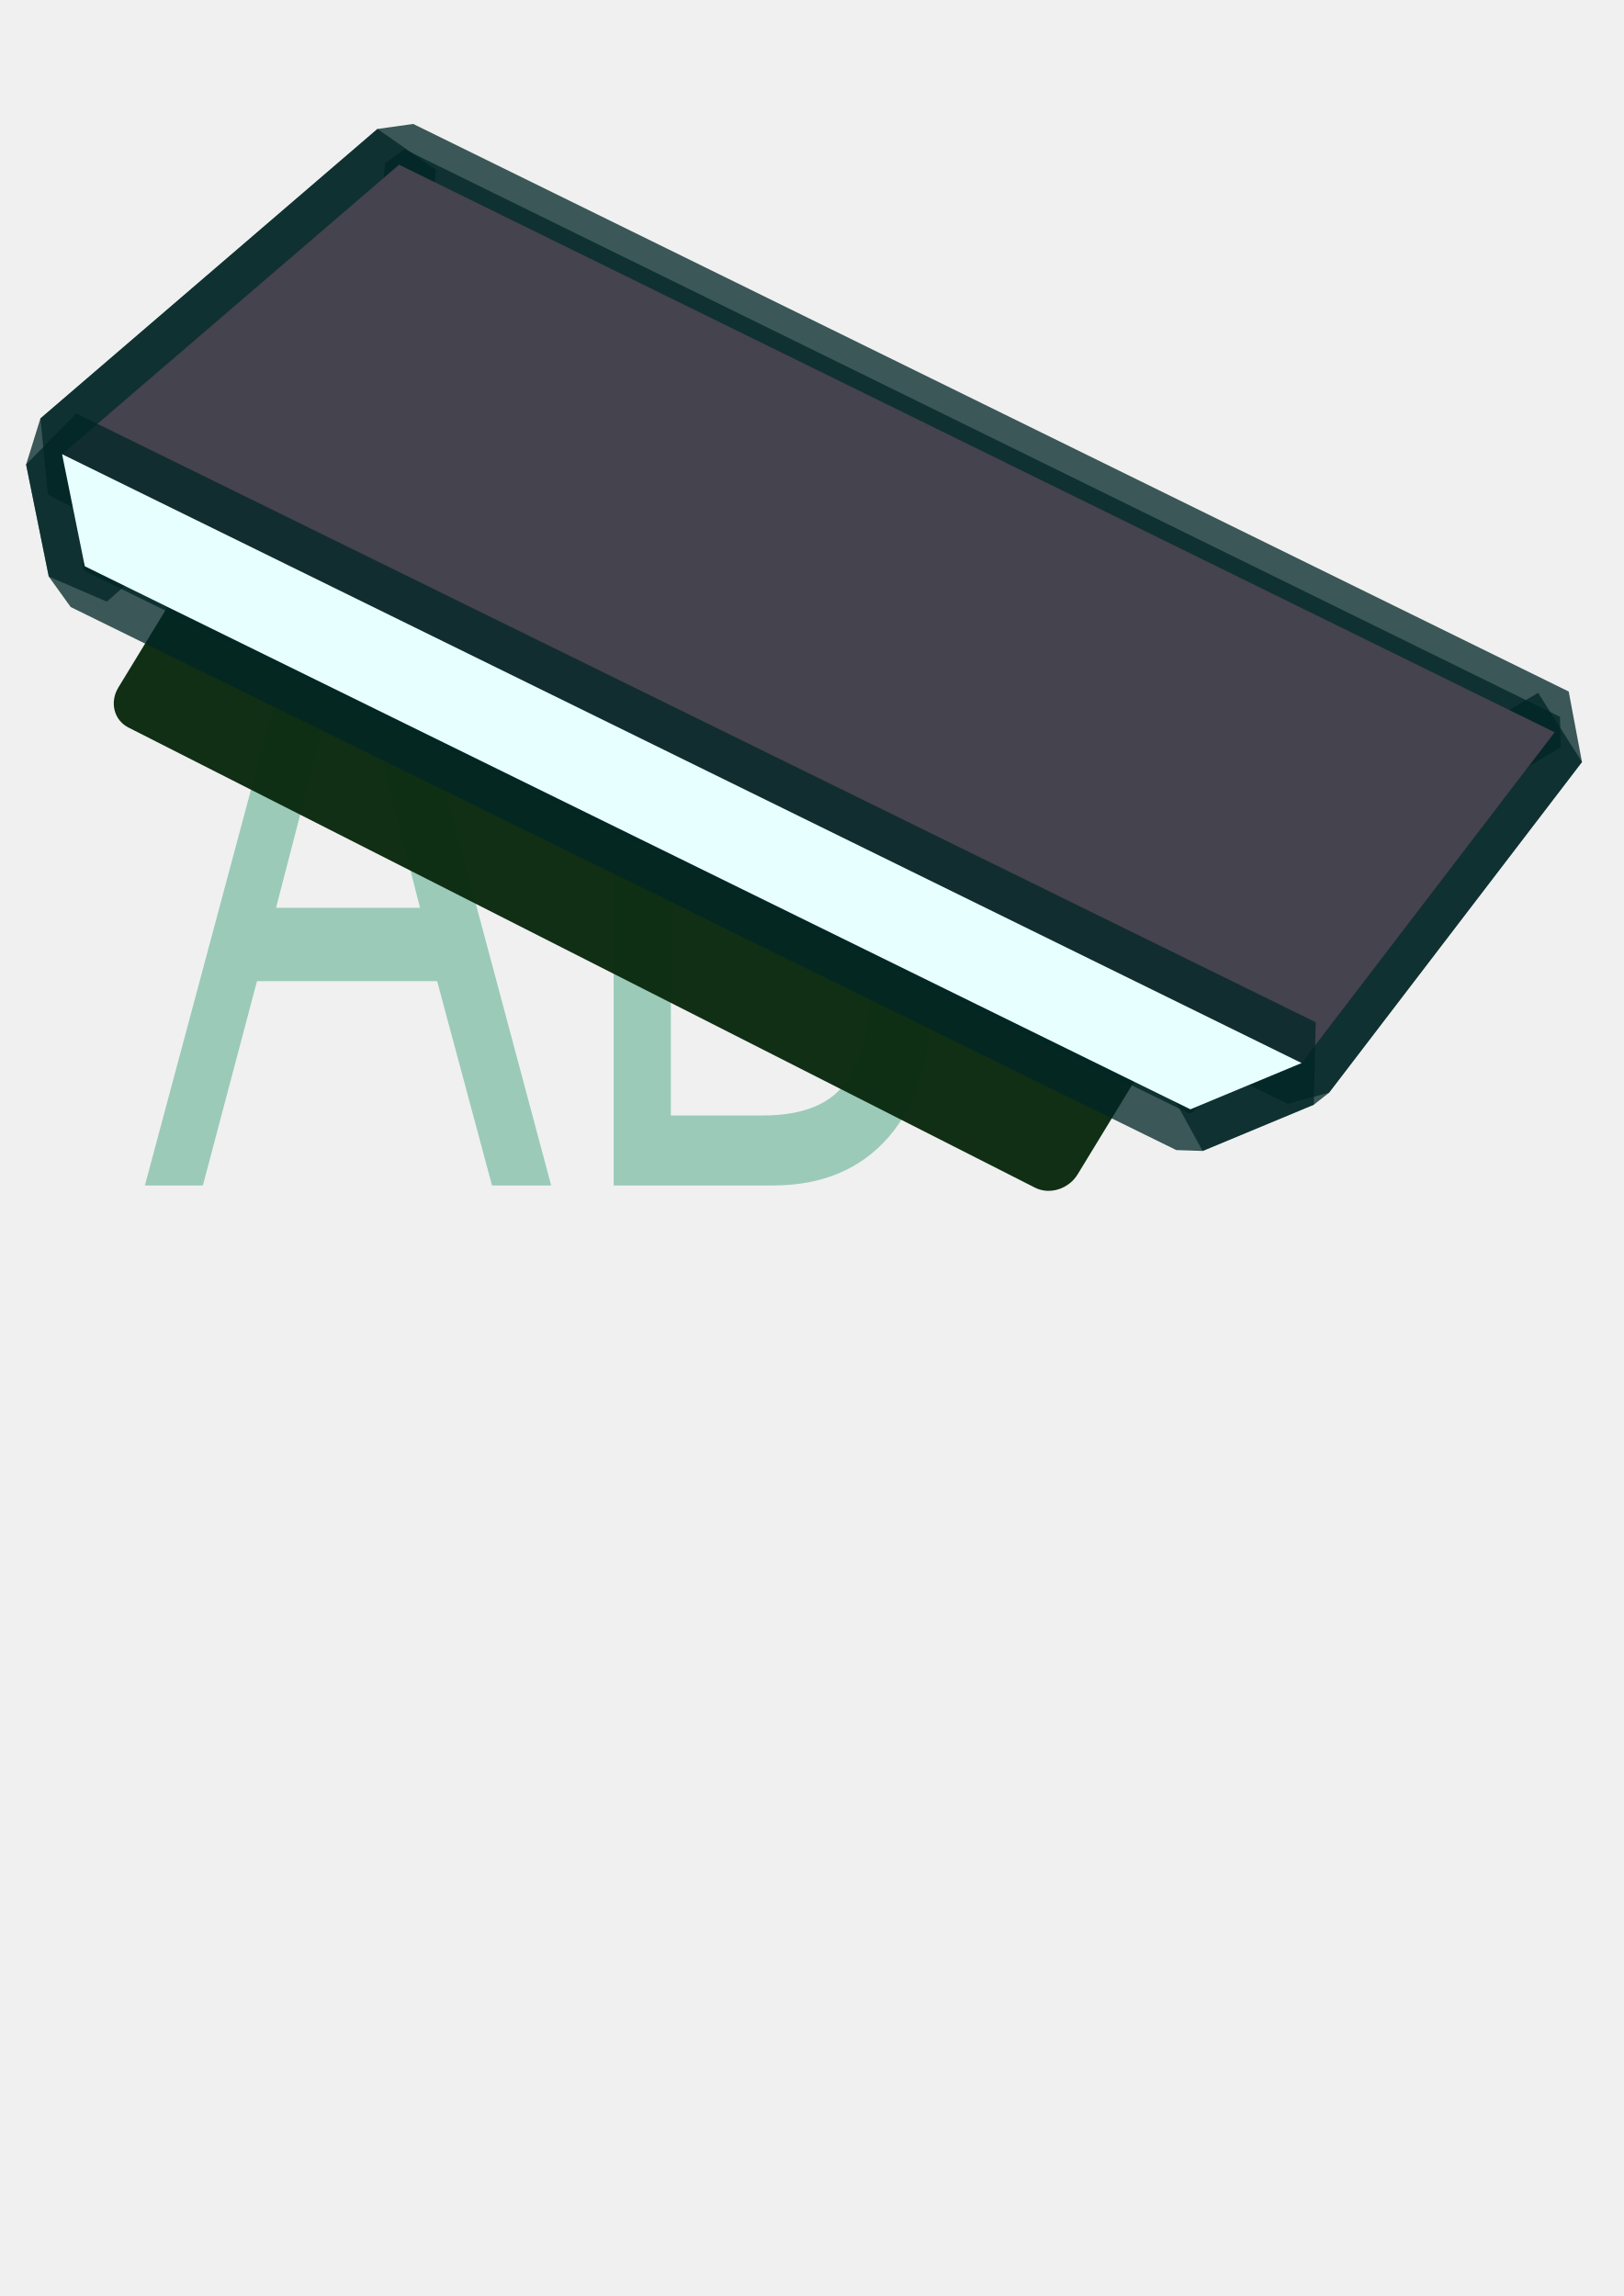
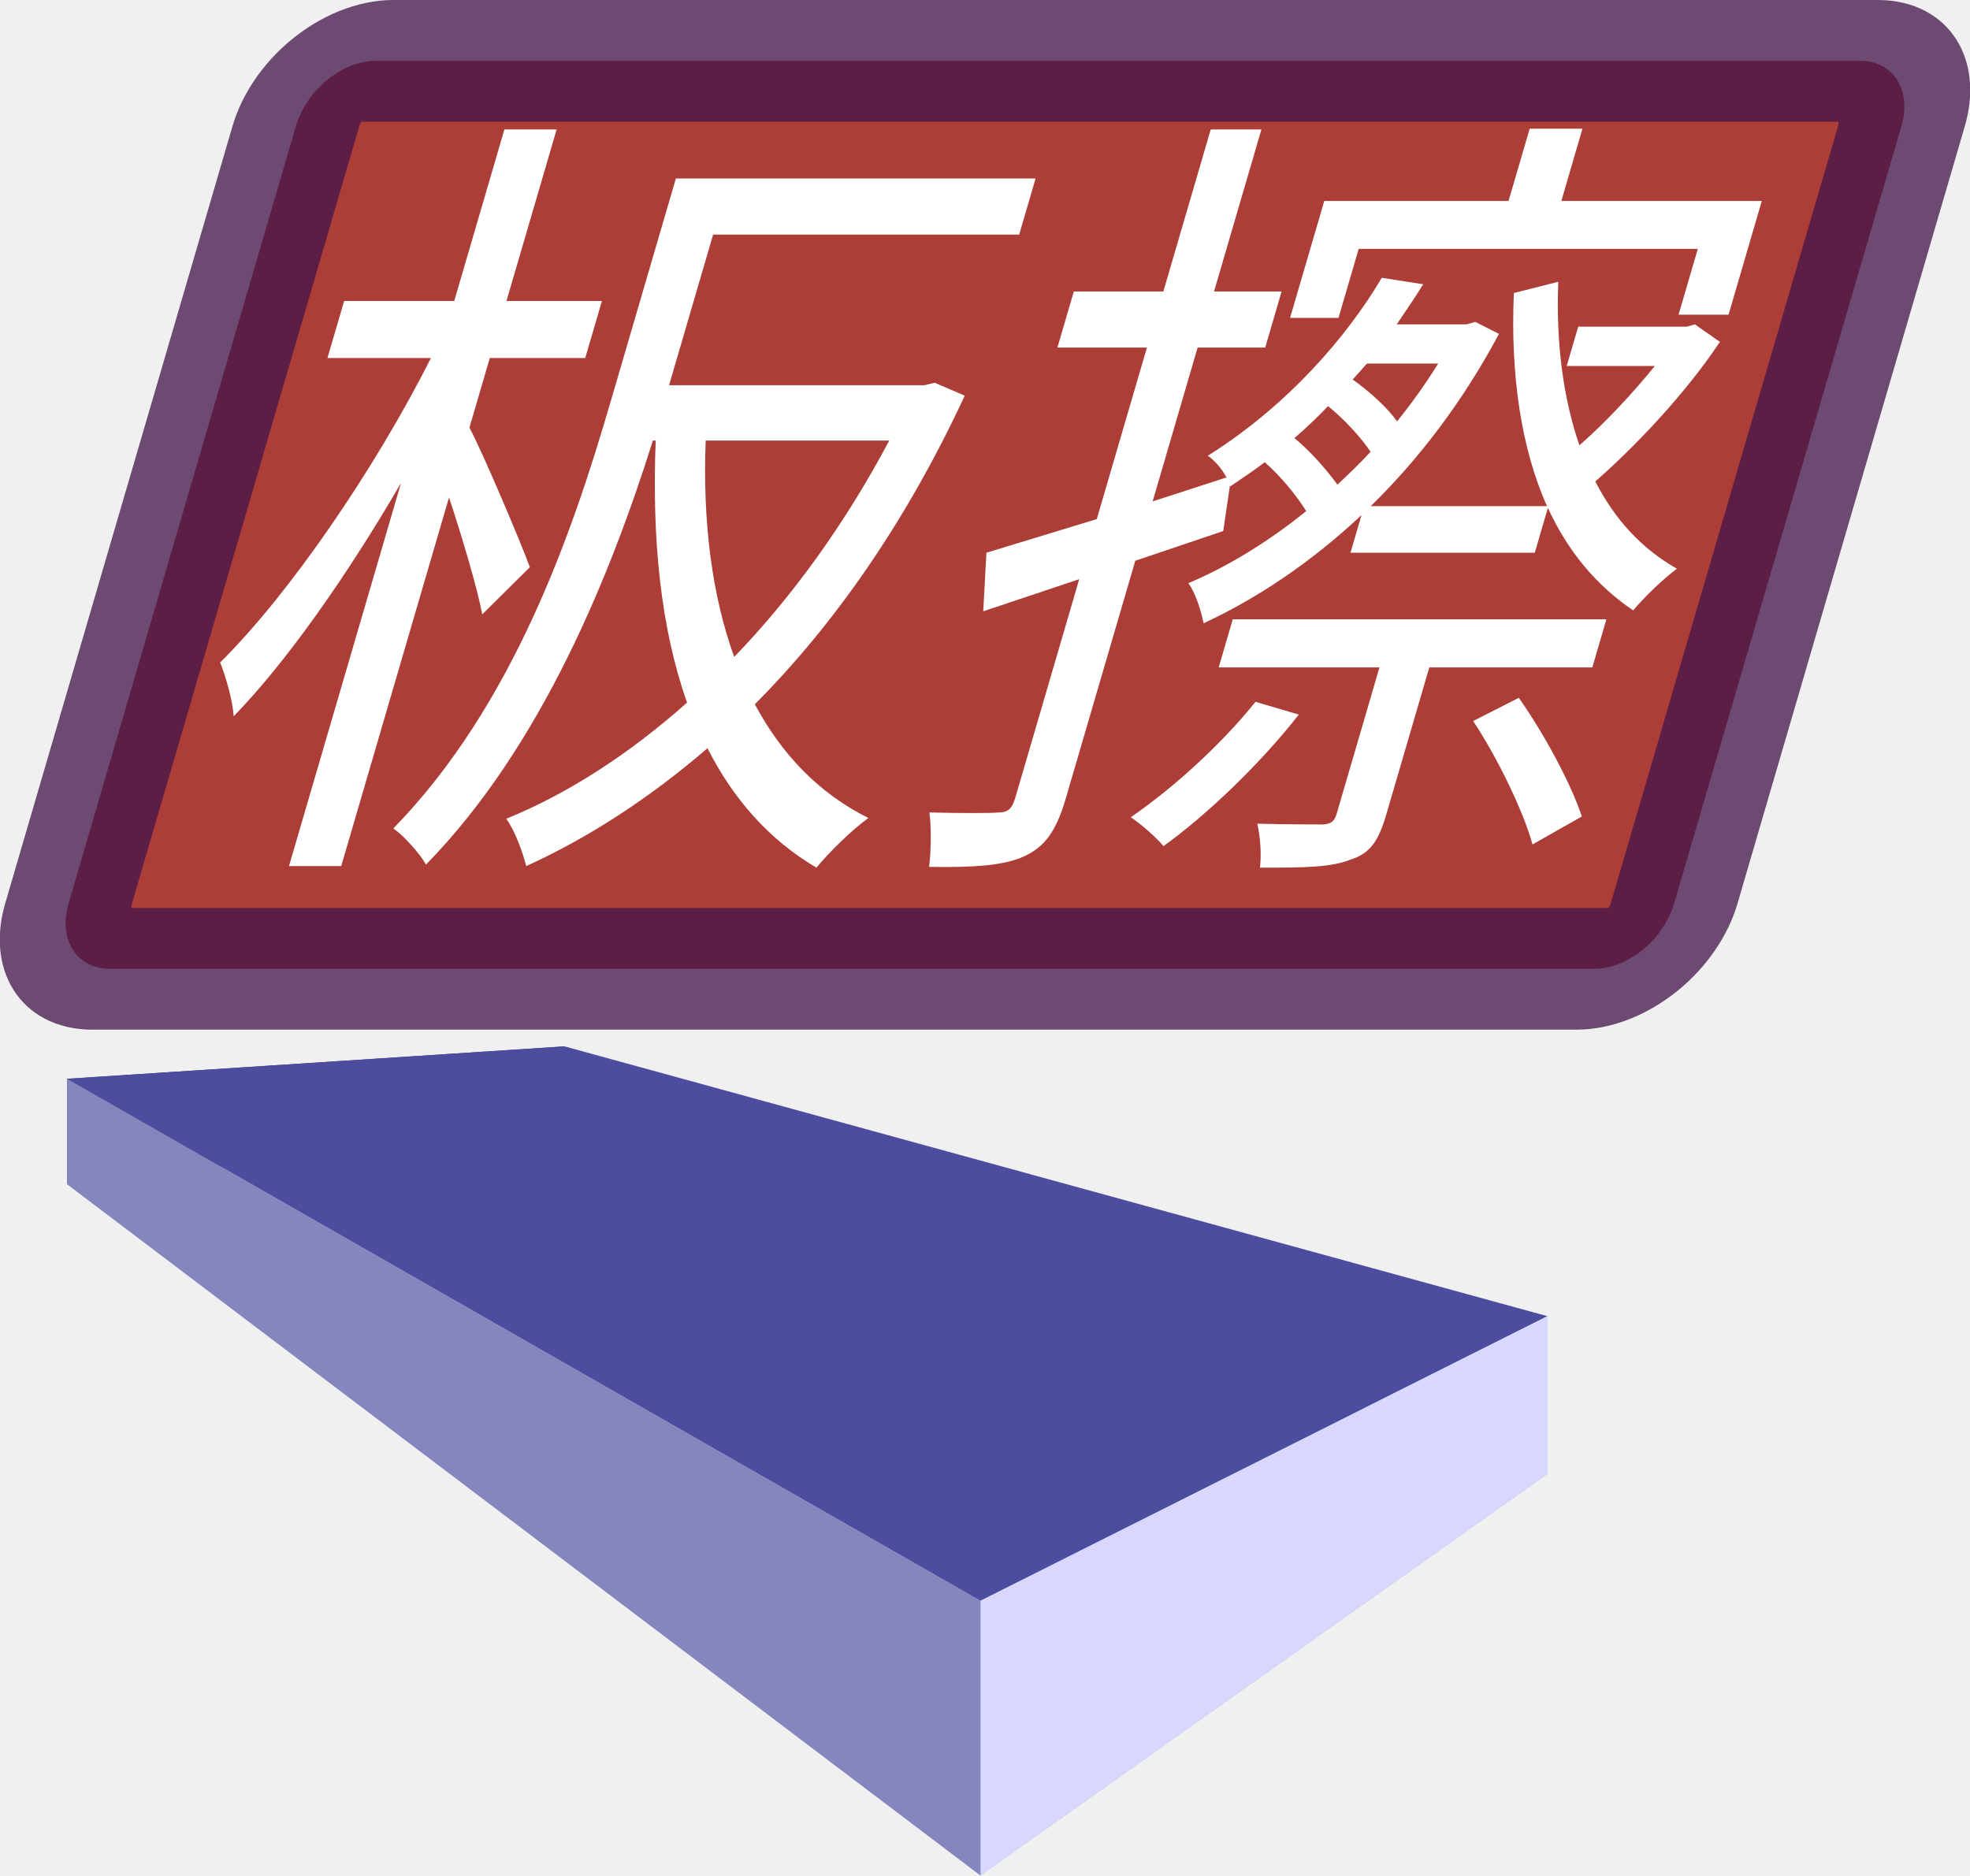
- <svg xmlns="http://www.w3.org/2000/svg" width="210mm" height="297mm" version="1.1" viewBox="0 0 210 297">
-   <g transform="matrix(3.5538 0 0 4.2343 .87272 1.8055)">
-     <text transform="scale(.90639 1.1033)" x="5.547" y="32.44" fill="#1c9167" fill-opacity=".401" font-family="sans-serif" font-size="25.562px" stroke-opacity=".753" stroke-width=".639" style="line-height:1.25" xml:space="preserve">
-       <tspan x="5.547" y="32.44" fill="#1c9167" fill-opacity=".401" stroke-opacity=".753" stroke-width=".639">AB</tspan>
-     </text>
-     <rect transform="matrix(.91998 .39197 -.58751 .80922 0 0)" x="15.774" y=".137" width="37.947" height="18.656" rx="1.043" ry="1.008" fill="#0f2e14" fill-opacity=".992" />
-     <g fill-rule="evenodd" stroke="#002626" stroke-linecap="round" stroke-linejoin="bevel" stroke-opacity=".753">
-       <path d="m13.811 8.718 0.468-4.112 42.052 17.339-4.734 2.353z" fill="#832992" fill-opacity=".992" stroke-width="1.024" style="paint-order:stroke fill markers" />
-       <path d="m2.84 16.872 40.237 16.591 8.52-9.165-37.786-15.58z" fill="#f7f0fd" fill-opacity=".943" stroke-width=".27" style="paint-order:stroke fill markers" />
-       <g stroke-width="2.695">
-         <path d="m43.077 33.463 4.047-1.413 9.207-10.104-4.734 2.353z" fill="#832992" fill-opacity=".992" style="paint-order:stroke fill markers" />
-         <path d="m2.84 16.872-0.826-3.423 12.266-8.843-0.468 4.112z" fill="#832992" fill-opacity=".992" style="paint-order:stroke fill markers" />
-         <path d="m2.014 13.449 45.11 18.6 9.207-10.104-42.052-17.339z" fill="#45434d" style="paint-order:stroke fill markers" />
-         <path d="m2.84 16.872-0.826-3.423 45.11 18.6-4.047 1.413z" fill="#e7ffff" style="paint-order:stroke fill markers" />
-       </g>
-     </g>
+ <svg xmlns="http://www.w3.org/2000/svg" id="svg857" viewBox="0 0 209.251 199.229" version="1.1" height="199.229mm" width="209.251mm">
+   <defs id="defs861">
+     </defs>
+   <g style="fill:#ad3e37;stroke:#4297fe;stroke-width:3.78;stroke-opacity:0.753" id="g961">
+     <path points="164.368,139.821 164.368,156.57 59.966,119.874 59.966,111.159 " d="M 59.966,111.159 164.368,139.821 V 156.57 L 59.966,119.874 Z" style="fill:#e9e9ff;fill-rule:evenodd;stroke:none;stroke-linejoin:round" id="path973" />
+     <path points="7.127,125.797 59.966,119.874 59.966,111.159 7.127,114.601 " d="m 7.127,114.601 v 11.196 L 59.966,119.874 v -8.715 z" style="fill:#353564;fill-rule:evenodd;stroke:none;stroke-linejoin:round" id="path963" />
+     <path points="104.141,199.229 164.368,156.57 59.966,119.874 7.127,125.797 " d="M 7.127,125.797 104.141,199.229 164.368,156.57 59.966,119.874 Z" style="fill:#afafde;fill-rule:evenodd;stroke:none;stroke-linejoin:round" id="path971" />
+     <path points="104.141,170.055 164.368,139.821 59.966,111.159 7.127,114.601 " d="M 7.127,114.601 104.141,170.055 164.368,139.821 59.966,111.159 Z" style="fill:#4d4d9f;fill-rule:evenodd;stroke:none;stroke-linejoin:round" id="path965" />
+     <path points="104.141,199.229 164.368,156.57 164.368,139.821 104.141,170.055 " d="m 104.141,170.055 v 29.175 l 60.227,-42.66 v -16.749 z" style="fill:#d7d7ff;fill-rule:evenodd;stroke:none;stroke-linejoin:round" id="path969" />
+     <path points="104.141,170.055 104.141,199.229 7.127,125.797 7.127,114.601 " d="M 7.127,114.601 104.141,170.055 v 29.175 L 7.127,125.797 Z" style="fill:#8686bf;fill-rule:evenodd;stroke:none;stroke-linejoin:round" id="path967" />
  </g>
+   <rect transform="matrix(1,0,-0.2806398,0.9598132,0,0)" ry="7.241" rx="6.431" y="6.734" x="35.348" height="100.493" width="170.538" id="rect1047" style="fill:#ad3e37;stroke:#42154a;stroke-width:13.468;stroke-miterlimit:4;stroke-dasharray:none;stroke-opacity:0.753" />
+   <text id="text1144" y="658.78" x="-478.165" style="font-style:normal;font-weight:normal;font-size:10.583px;line-height:1.25;font-family:sans-serif;fill:#000000;fill-opacity:1;stroke:none;stroke-width:0.265" xml:space="preserve">
+     <tspan style="stroke-width:0.265" y="658.78" x="-478.165" id="tspan1142" />
+   </text>
+   <text id="text1148" y="490.328" x="-307.017" style="font-style:normal;font-weight:normal;font-size:10.583px;line-height:1.25;font-family:sans-serif;fill:#000000;fill-opacity:1;stroke:none;stroke-width:0.265" xml:space="preserve">
+     <tspan style="stroke-width:0.265" y="490.328" x="-307.017" id="tspan1146" />
+   </text>
+   <text transform="matrix(0.9570259,0,-0.3055195,1.044904,0,0)" id="text1152" y="81.618" x="43.731" style="font-style:normal;font-variant:normal;font-weight:normal;font-stretch:normal;font-size:81.487px;line-height:1.25;font-family:'Apple Color Emoji';-inkscape-font-specification:'Apple Color Emoji';fill:#ffffff;fill-opacity:1;stroke:none;stroke-width:0.424" xml:space="preserve">
+     <tspan style="font-style:normal;font-variant:normal;font-weight:normal;font-stretch:normal;font-family:'Heiti SC';-inkscape-font-specification:'Heiti SC';fill:#ffffff;fill-opacity:1;stroke-width:0.424" y="81.618" x="43.731" id="tspan1150">板擦</tspan>
+   </text>
</svg>
